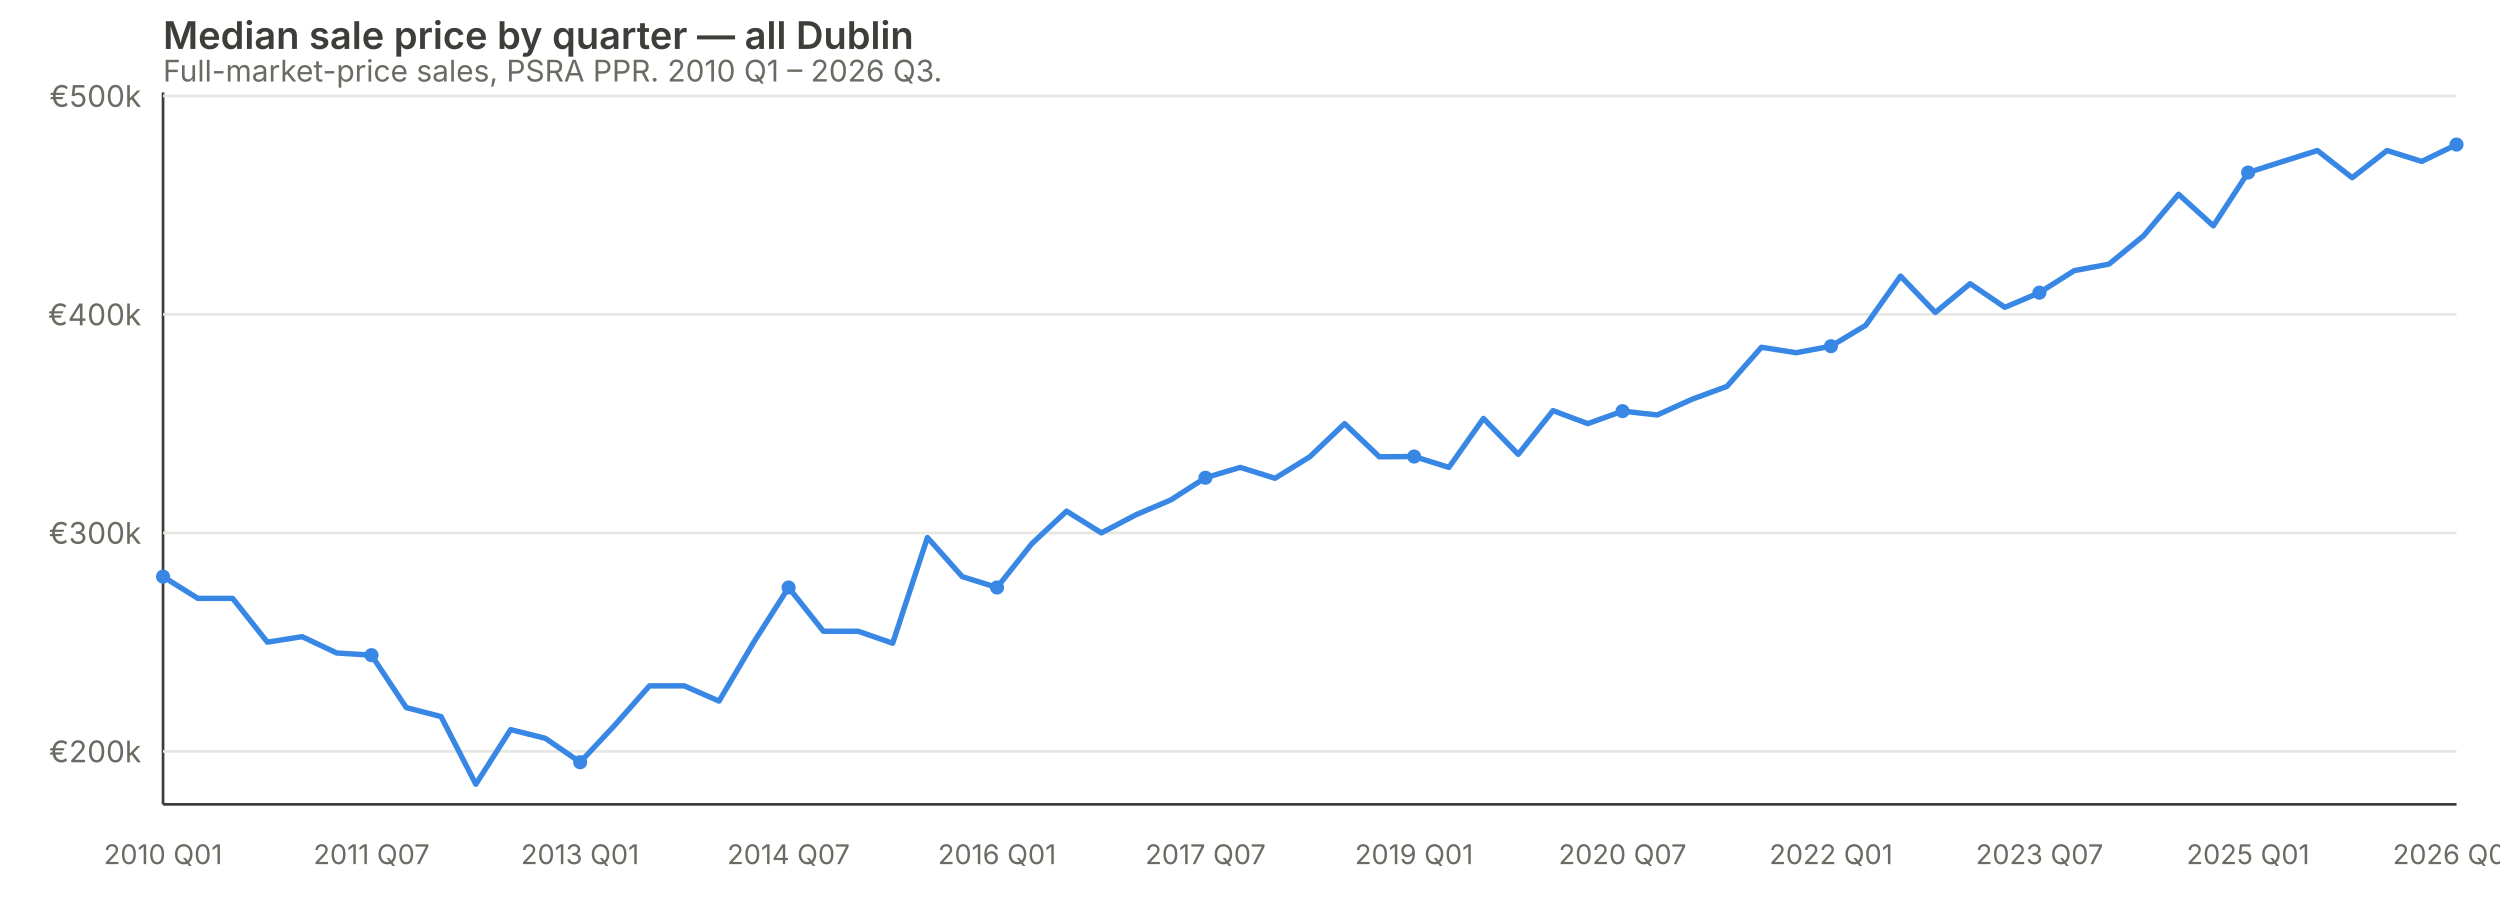
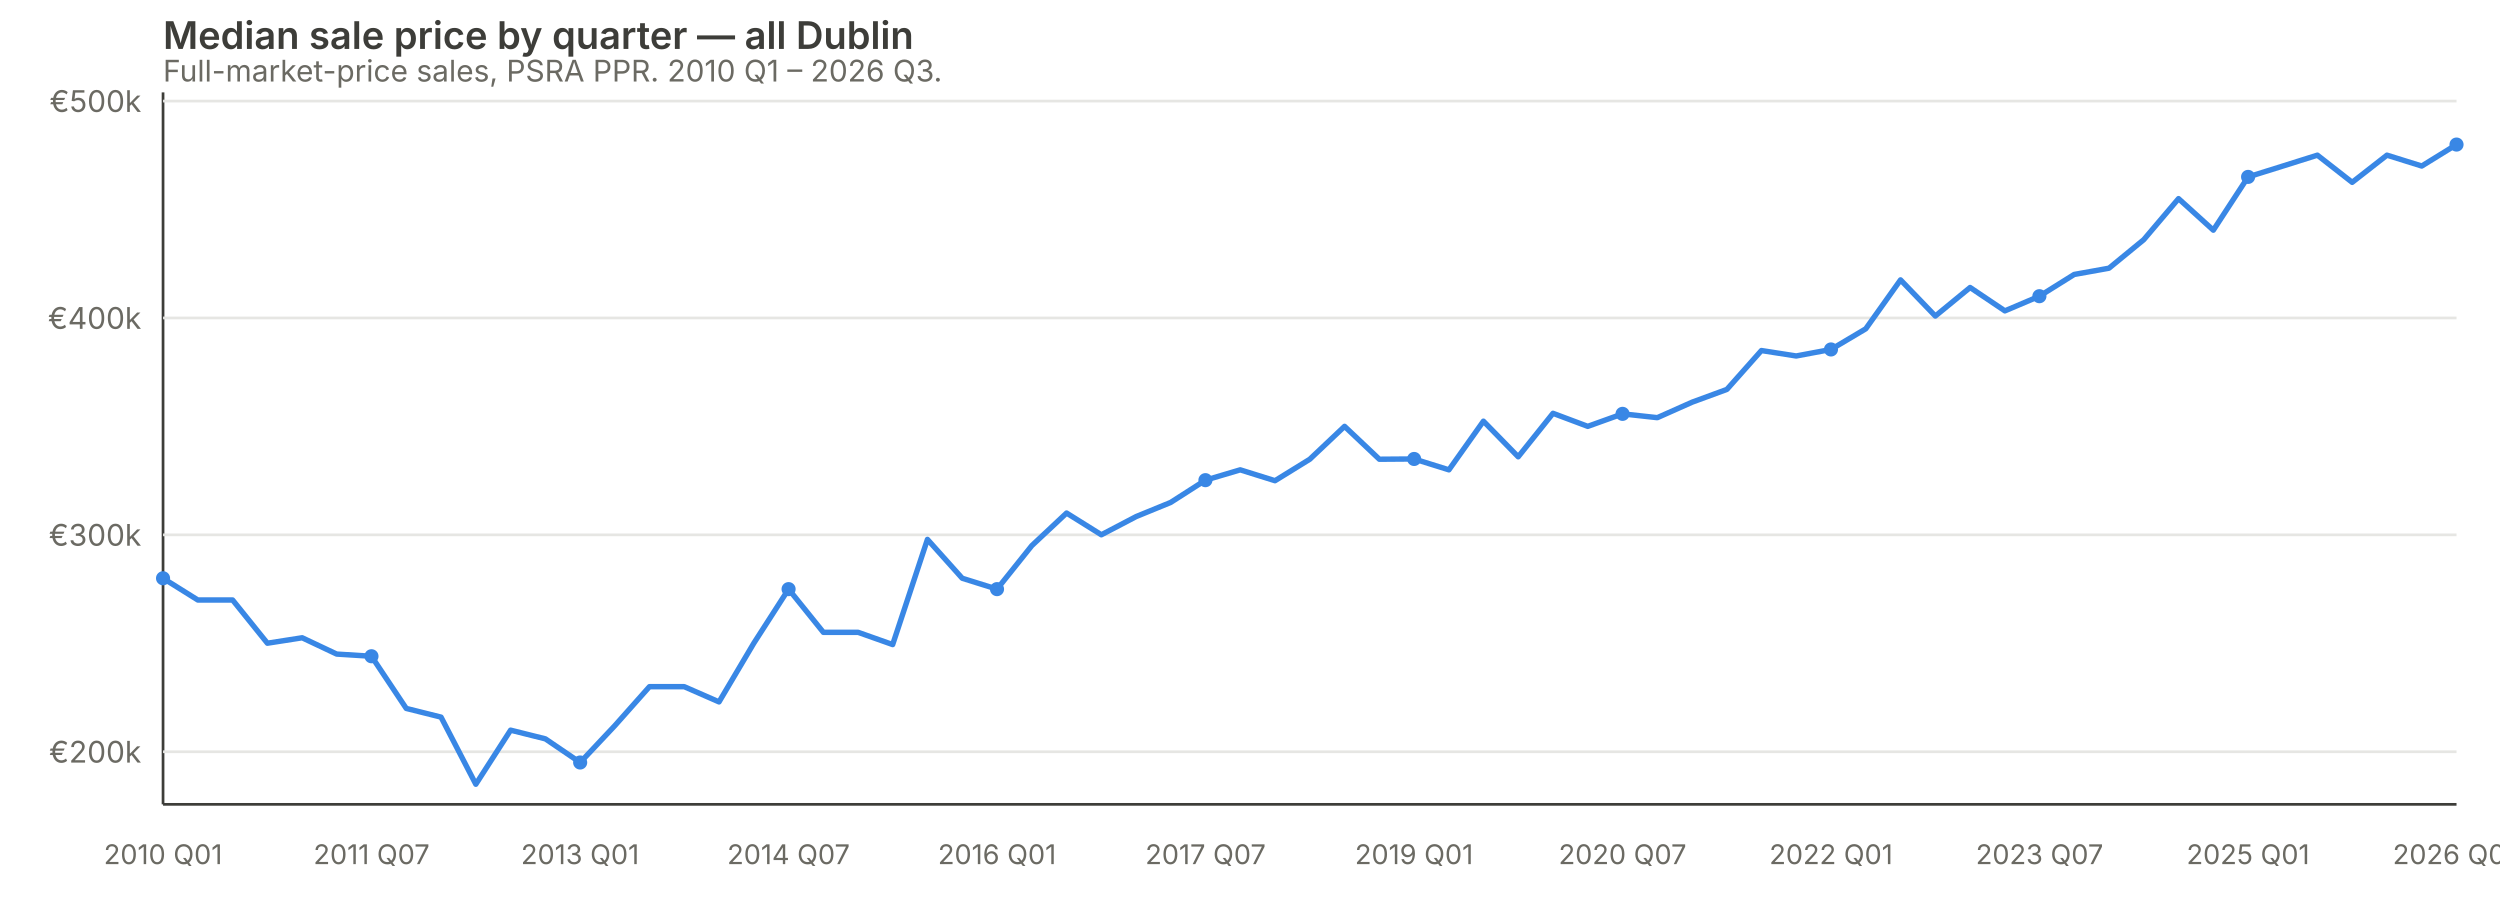
<svg xmlns="http://www.w3.org/2000/svg" width="920" height="330" font-family="system-ui, -apple-system, 'Segoe UI', sans-serif">
  <text x="60" y="18" font-size="14" font-weight="600" fill="#3d3d39">Median sale price by quarter — all Dublin</text>
  <text x="60" y="30" font-size="11" fill="#6b6a63">Full-market-price sales, PSRA PPR. 2010 Q1 – 2026 Q3.</text>
  <line x1="60" y1="34" x2="60" y2="296" stroke="#3d3d39" stroke-width="1" />
  <line x1="60" y1="296" x2="904" y2="296" stroke="#3d3d39" stroke-width="1" />
-   <line x1="60" y1="276.504" x2="904" y2="276.504" stroke="#e6e6e3" />
-   <text x="52" y="280.504" text-anchor="end" fill="#6b6a63" font-size="11">€200k</text>
-   <line x1="60" y1="196.108" x2="904" y2="196.108" stroke="#e6e6e3" />
-   <text x="52" y="200.108" text-anchor="end" fill="#6b6a63" font-size="11">€300k</text>
-   <line x1="60" y1="115.712" x2="904" y2="115.712" stroke="#e6e6e3" />
-   <text x="52" y="119.712" text-anchor="end" fill="#6b6a63" font-size="11">€400k</text>
-   <line x1="60" y1="35.316" x2="904" y2="35.316" stroke="#e6e6e3" />
-   <text x="52" y="39.316" text-anchor="end" fill="#6b6a63" font-size="11">€500k</text>
-   <polyline points="60.0,212.2 72.8,220.2 85.6,220.2 98.4,236.3 111.2,234.3 123.9,240.3 136.7,241.1 149.5,260.4 162.3,263.7 175.1,288.6 187.9,268.5 200.7,271.7 213.5,280.5 226.2,266.9 239.0,252.4 251.8,252.4 264.6,258.0 277.4,236.3 290.2,216.2 303.0,232.3 315.8,232.3 328.5,236.7 341.3,197.8 354.1,212.2 366.9,216.2 379.7,200.1 392.5,188.1 405.3,196.1 418.1,189.4 430.8,184.0 443.6,175.8 456.4,172.0 469.2,176.0 482.0,168.1 494.8,155.9 507.6,168.1 520.4,168.0 533.2,172.0 545.9,154.0 558.7,167.2 571.5,151.1 584.3,155.9 597.1,151.3 609.9,152.7 622.7,146.9 635.5,142.2 648.2,127.8 661.0,129.8 673.8,127.4 686.6,119.7 699.4,101.6 712.2,115.0 725.0,104.4 737.8,113.1 750.5,107.7 763.3,99.6 776.1,97.2 788.9,86.7 801.7,71.5 814.5,83.1 827.3,63.5 840.1,59.4 852.8,55.4 865.6,65.4 878.4,55.4 891.2,59.4 904.0,53.2" fill="none" stroke="#3987e5" stroke-width="2" stroke-linejoin="round" stroke-linecap="round" />
-   <circle cx="60.0" cy="212.2" r="2.6" fill="#3987e5" />
-   <circle cx="136.7" cy="241.1" r="2.6" fill="#3987e5" />
-   <circle cx="213.5" cy="280.5" r="2.6" fill="#3987e5" />
-   <circle cx="290.2" cy="216.2" r="2.6" fill="#3987e5" />
-   <circle cx="366.9" cy="216.2" r="2.6" fill="#3987e5" />
-   <circle cx="443.6" cy="175.8" r="2.6" fill="#3987e5" />
-   <circle cx="520.4" cy="168.0" r="2.6" fill="#3987e5" />
-   <circle cx="597.1" cy="151.3" r="2.6" fill="#3987e5" />
-   <circle cx="673.8" cy="127.4" r="2.6" fill="#3987e5" />
-   <circle cx="750.5" cy="107.7" r="2.6" fill="#3987e5" />
-   <circle cx="827.3" cy="63.5" r="2.6" fill="#3987e5" />
+   <line x1="60" y1="276.644" x2="904" y2="276.644" stroke="#e6e6e3" />
+   <text x="52" y="280.644" text-anchor="end" fill="#6b6a63" font-size="11">€200k</text>
+   <line x1="60" y1="196.827" x2="904" y2="196.827" stroke="#e6e6e3" />
+   <text x="52" y="200.827" text-anchor="end" fill="#6b6a63" font-size="11">€300k</text>
+   <line x1="60" y1="117.01" x2="904" y2="117.01" stroke="#e6e6e3" />
+   <text x="52" y="121.01" text-anchor="end" fill="#6b6a63" font-size="11">€400k</text>
+   <line x1="60" y1="37.193" x2="904" y2="37.193" stroke="#e6e6e3" />
+   <text x="52" y="41.193" text-anchor="end" fill="#6b6a63" font-size="11">€500k</text>
+   <polyline points="60.0,212.8 72.8,220.8 85.6,220.8 98.4,236.7 111.2,234.7 123.9,240.7 136.7,241.5 149.5,260.7 162.3,263.9 175.1,288.6 187.9,268.7 200.7,271.9 213.5,280.6 226.2,267.1 239.0,252.7 251.8,252.7 264.6,258.3 277.4,236.7 290.2,216.8 303.0,232.7 315.8,232.7 328.5,237.2 341.3,198.5 354.1,212.8 366.9,216.8 379.7,200.8 392.5,188.8 405.3,196.8 418.1,190.1 430.8,184.9 443.6,176.7 456.4,172.9 469.2,176.9 482.0,169.0 494.8,156.9 507.6,169.0 520.4,168.9 533.2,172.9 545.9,155.0 558.7,168.1 571.5,152.1 584.3,156.9 597.1,152.3 609.9,153.7 622.7,148.0 635.5,143.3 648.2,129.0 661.0,131.0 673.8,128.6 686.6,121.0 699.4,103.0 712.2,116.3 725.0,105.8 737.8,114.4 750.5,109.0 763.3,101.0 776.1,98.7 788.9,88.2 801.7,73.1 814.5,84.7 827.3,65.1 840.1,61.1 852.8,57.1 865.6,67.1 878.4,57.1 891.2,61.1 904.0,53.2" fill="none" stroke="#3987e5" stroke-width="2" stroke-linejoin="round" stroke-linecap="round" />
+   <circle cx="60.0" cy="212.8" r="2.6" fill="#3987e5" />
+   <circle cx="136.7" cy="241.5" r="2.6" fill="#3987e5" />
+   <circle cx="213.5" cy="280.6" r="2.6" fill="#3987e5" />
+   <circle cx="290.2" cy="216.8" r="2.6" fill="#3987e5" />
+   <circle cx="366.9" cy="216.8" r="2.6" fill="#3987e5" />
+   <circle cx="443.6" cy="176.7" r="2.6" fill="#3987e5" />
+   <circle cx="520.4" cy="168.9" r="2.6" fill="#3987e5" />
+   <circle cx="597.1" cy="152.3" r="2.6" fill="#3987e5" />
+   <circle cx="673.8" cy="128.6" r="2.6" fill="#3987e5" />
+   <circle cx="750.5" cy="109.0" r="2.6" fill="#3987e5" />
+   <circle cx="827.3" cy="65.1" r="2.6" fill="#3987e5" />
  <circle cx="904.0" cy="53.2" r="2.6" fill="#3987e5" />
  <text x="60" y="318" text-anchor="middle" fill="#6b6a63" font-size="10">2010 Q01</text>
  <text x="136.727" y="318" text-anchor="middle" fill="#6b6a63" font-size="10">2011 Q07</text>
  <text x="213.455" y="318" text-anchor="middle" fill="#6b6a63" font-size="10">2013 Q01</text>
  <text x="290.182" y="318" text-anchor="middle" fill="#6b6a63" font-size="10">2014 Q07</text>
  <text x="366.909" y="318" text-anchor="middle" fill="#6b6a63" font-size="10">2016 Q01</text>
  <text x="443.636" y="318" text-anchor="middle" fill="#6b6a63" font-size="10">2017 Q07</text>
  <text x="520.364" y="318" text-anchor="middle" fill="#6b6a63" font-size="10">2019 Q01</text>
  <text x="597.091" y="318" text-anchor="middle" fill="#6b6a63" font-size="10">2020 Q07</text>
  <text x="673.818" y="318" text-anchor="middle" fill="#6b6a63" font-size="10">2022 Q01</text>
  <text x="750.545" y="318" text-anchor="middle" fill="#6b6a63" font-size="10">2023 Q07</text>
  <text x="827.273" y="318" text-anchor="middle" fill="#6b6a63" font-size="10">2025 Q01</text>
  <text x="904" y="318" text-anchor="middle" fill="#6b6a63" font-size="10">2026 Q07</text>
</svg>
